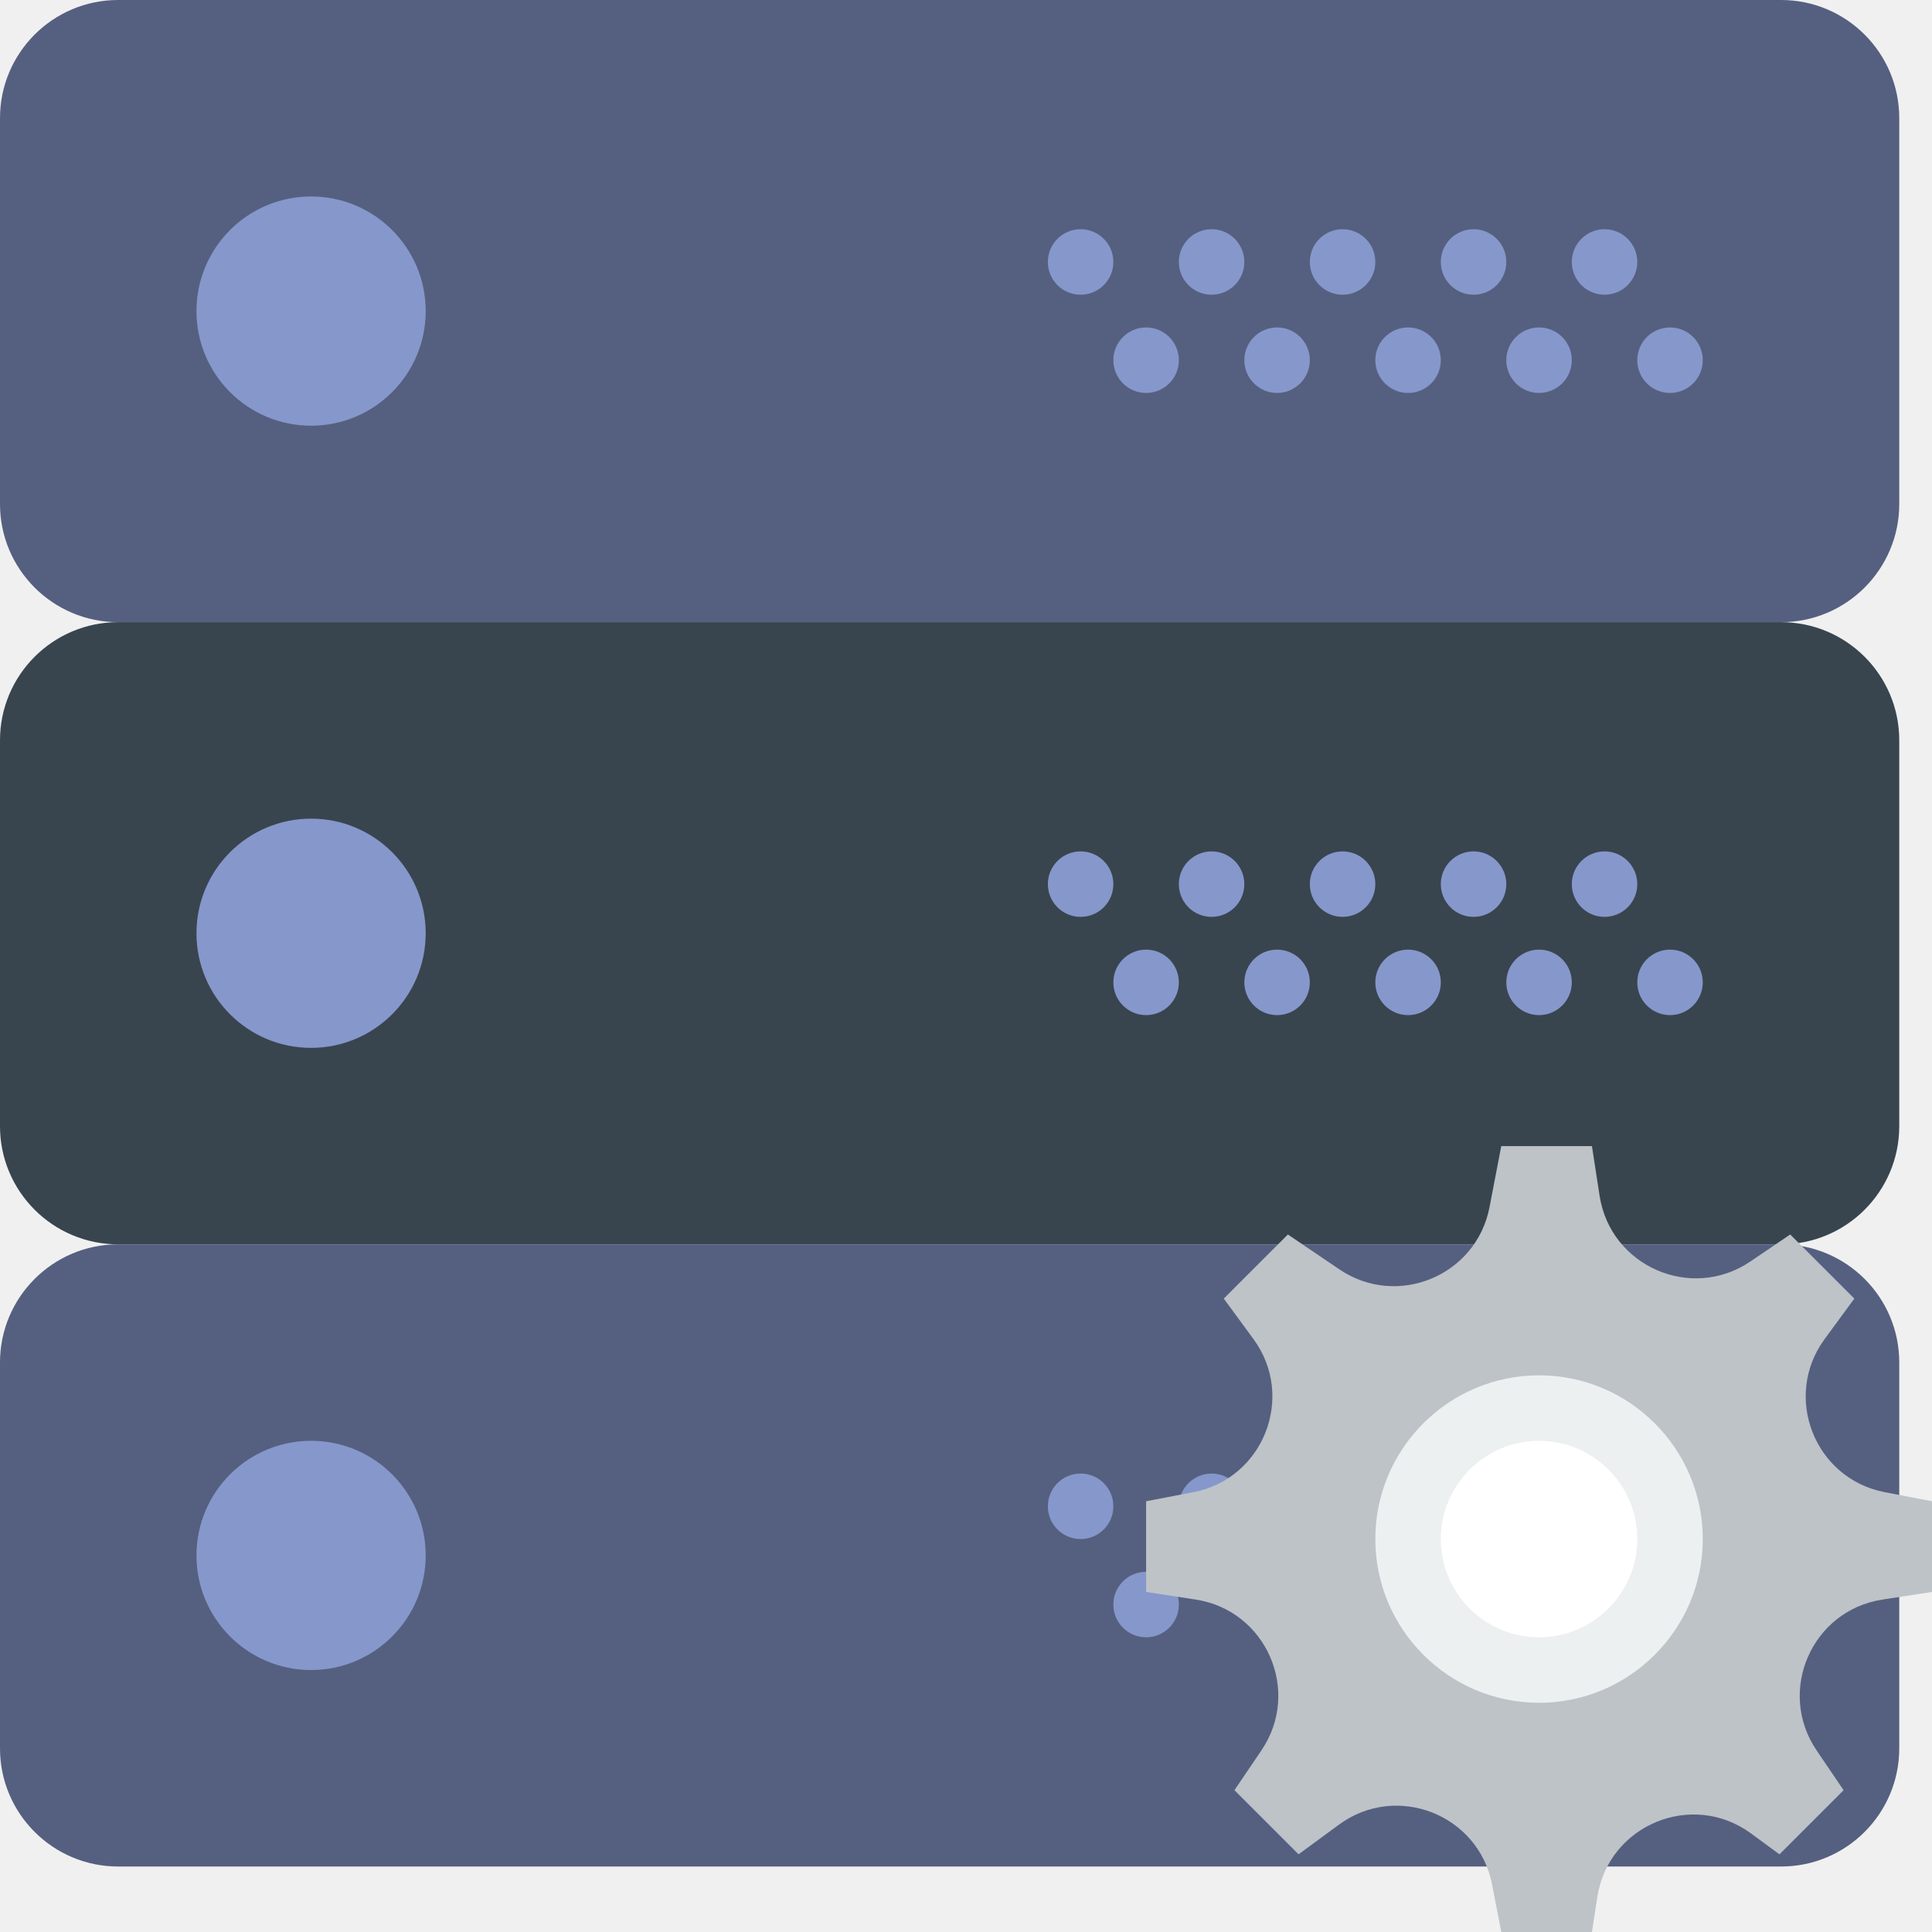
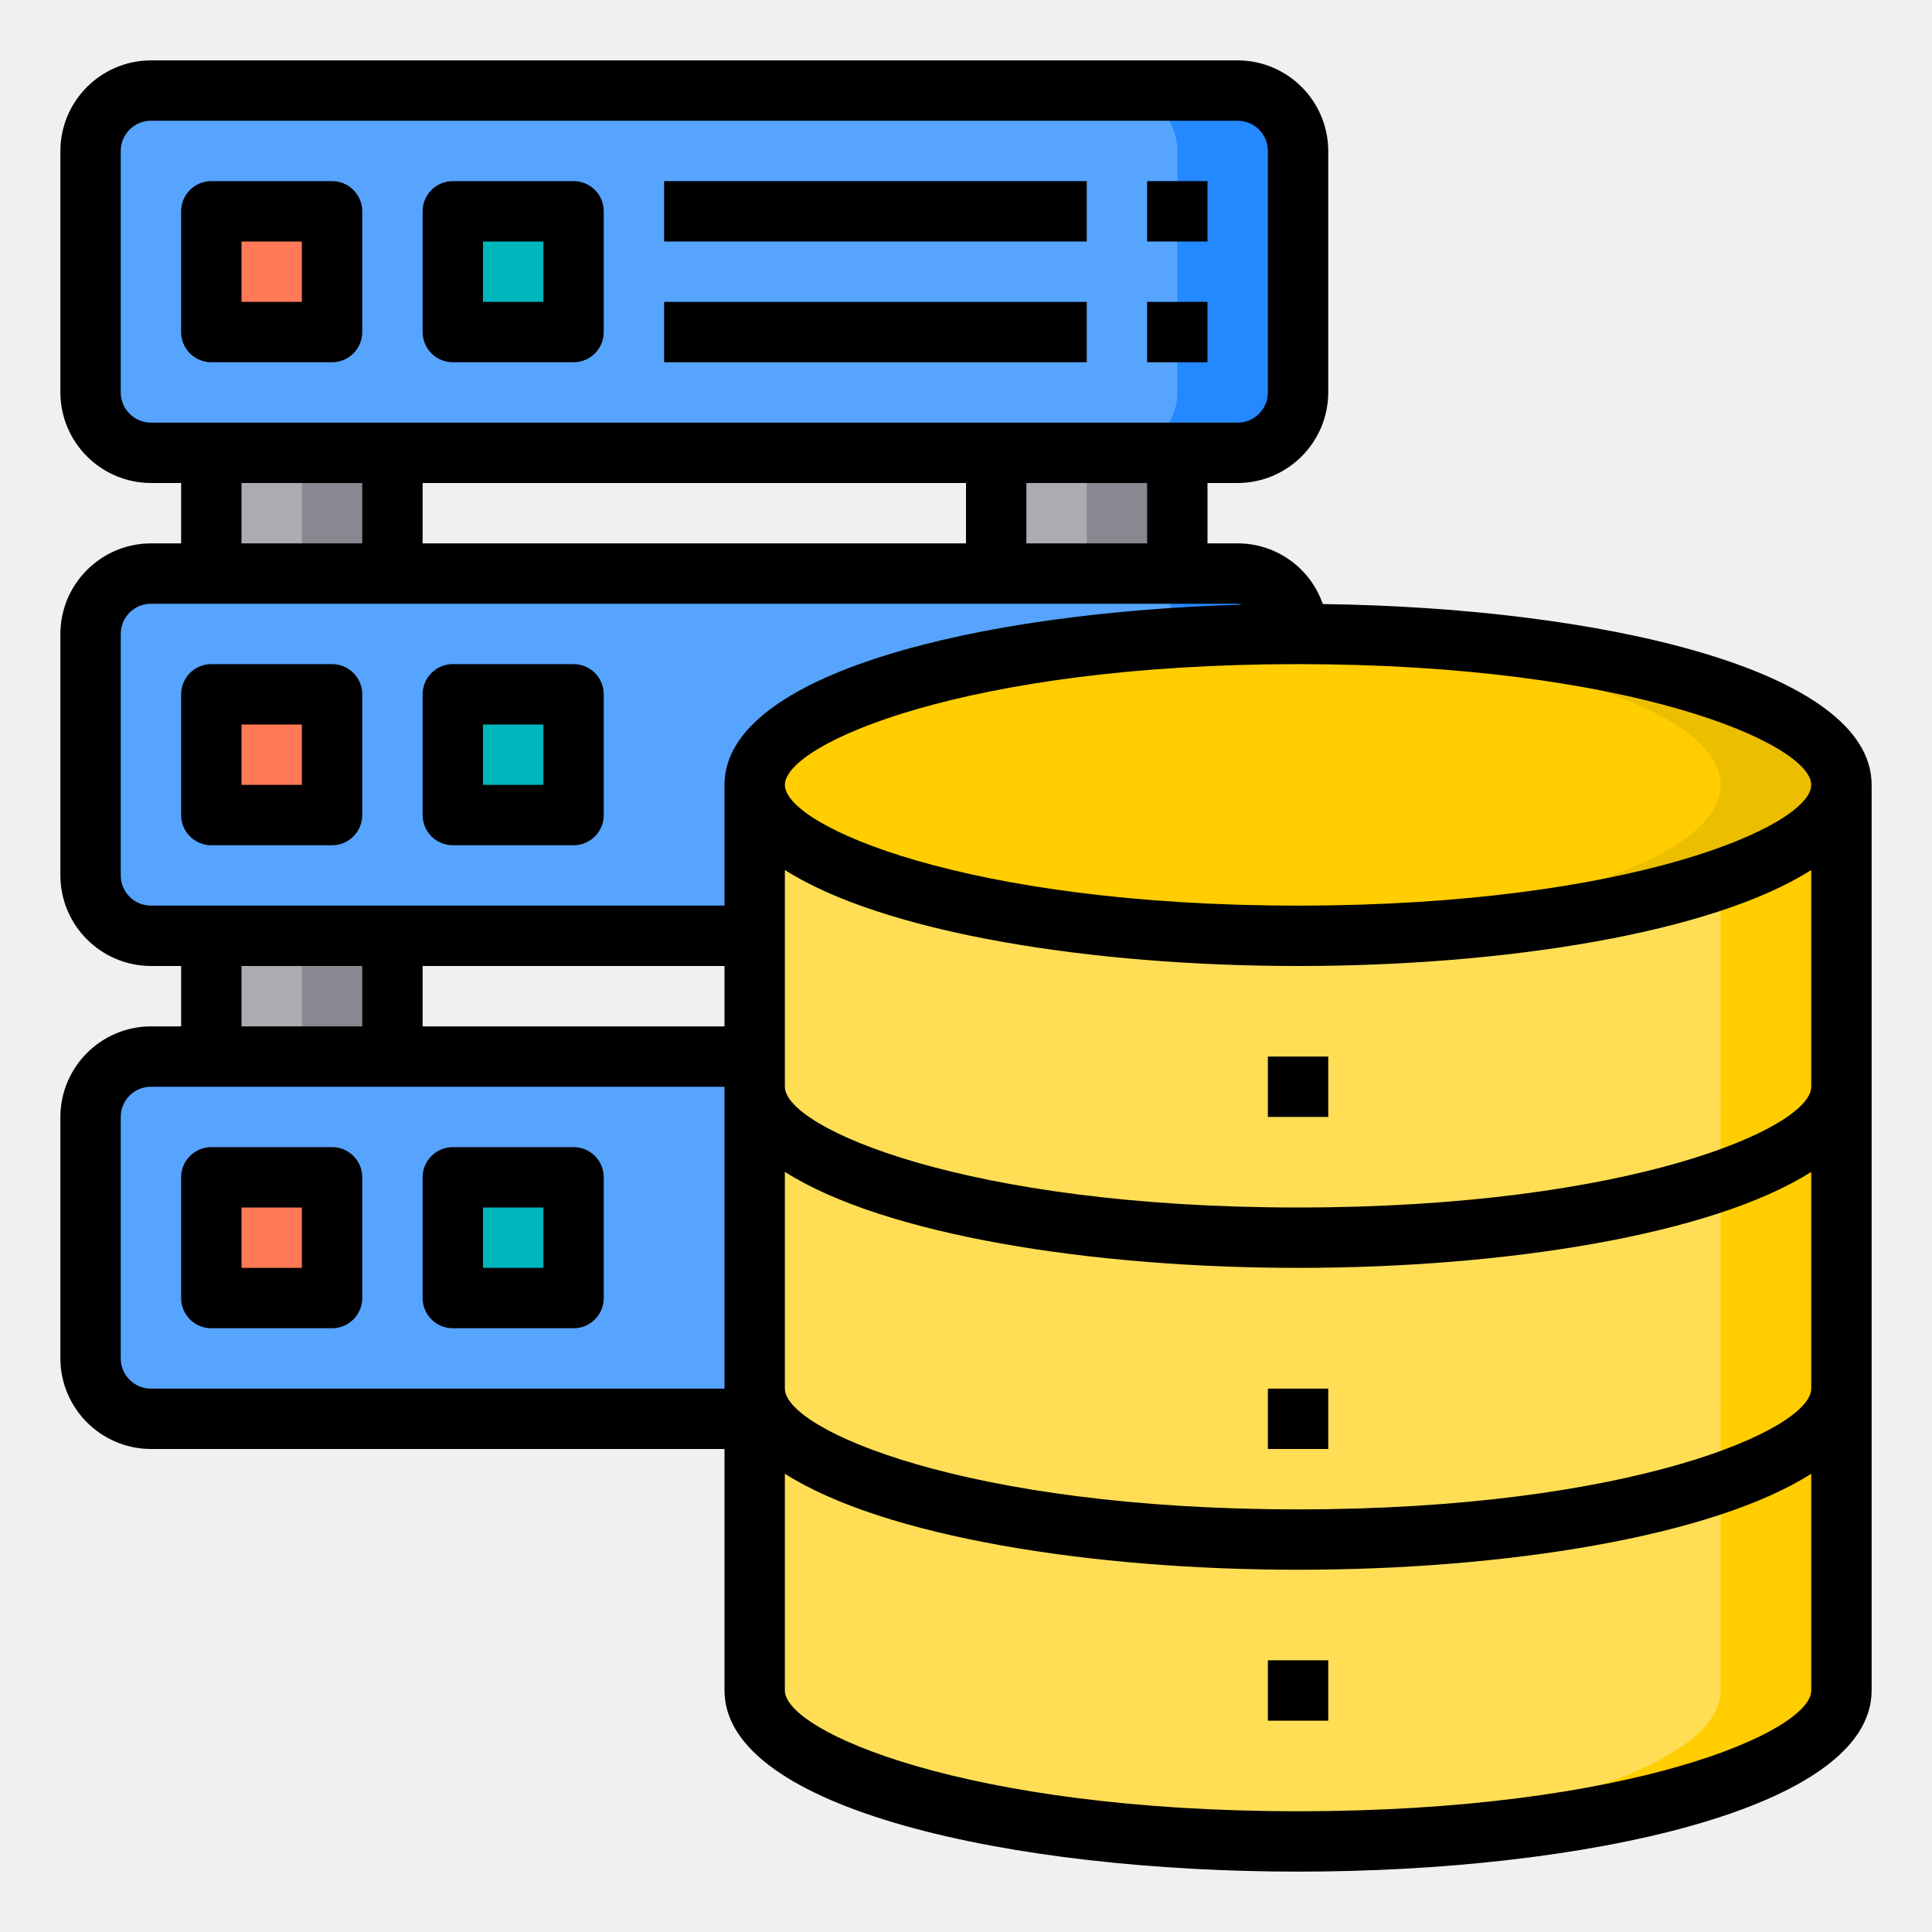
- <svg xmlns="http://www.w3.org/2000/svg" version="1.1" id="Capa_1" x="0px" y="0px" viewBox="0 0 59 59" style="enable-background:new 0 0 59 59;" xml:space="preserve">
-   <g>
-     <g>
-       <path style="fill:#556080;" d="M54.392,19H3.608C1.616,19,0,17.384,0,15.392V3.608C0,1.616,1.616,0,3.608,0h50.783    C56.384,0,58,1.616,58,3.608v11.783C58,17.384,56.384,19,54.392,19z" />
-       <path style="fill:#38454F;" d="M54.392,38H3.608C1.616,38,0,36.384,0,34.392V22.608C0,20.616,1.616,19,3.608,19h50.783    C56.384,19,58,20.616,58,22.608v11.783C58,36.384,56.384,38,54.392,38z" />
-       <path style="fill:#556080;" d="M54.392,57H3.608C1.616,57,0,55.384,0,53.392V41.608C0,39.616,1.616,38,3.608,38h50.783    C56.384,38,58,39.616,58,41.608v11.783C58,55.384,56.384,57,54.392,57z" />
-       <circle style="fill:#8697CB;" cx="9.5" cy="9.5" r="3.5" />
-       <circle style="fill:#8697CB;" cx="49" cy="8" r="1" />
-       <circle style="fill:#8697CB;" cx="45" cy="8" r="1" />
-       <circle style="fill:#8697CB;" cx="51" cy="11" r="1" />
-       <circle style="fill:#8697CB;" cx="47" cy="11" r="1" />
-       <circle style="fill:#8697CB;" cx="41" cy="8" r="1" />
-       <circle style="fill:#8697CB;" cx="43" cy="11" r="1" />
-       <circle style="fill:#8697CB;" cx="37" cy="8" r="1" />
-       <circle style="fill:#8697CB;" cx="39" cy="11" r="1" />
-       <circle style="fill:#8697CB;" cx="33" cy="8" r="1" />
-       <circle style="fill:#8697CB;" cx="35" cy="11" r="1" />
-       <circle style="fill:#8697CB;" cx="9.5" cy="28.5" r="3.5" />
-       <circle style="fill:#8697CB;" cx="49" cy="27" r="1" />
-       <circle style="fill:#8697CB;" cx="45" cy="27" r="1" />
-       <circle style="fill:#8697CB;" cx="51" cy="30" r="1" />
-       <circle style="fill:#8697CB;" cx="47" cy="30" r="1" />
-       <circle style="fill:#8697CB;" cx="41" cy="27" r="1" />
-       <circle style="fill:#8697CB;" cx="43" cy="30" r="1" />
-       <circle style="fill:#8697CB;" cx="37" cy="27" r="1" />
-       <circle style="fill:#8697CB;" cx="39" cy="30" r="1" />
-       <circle style="fill:#8697CB;" cx="33" cy="27" r="1" />
-       <circle style="fill:#8697CB;" cx="35" cy="30" r="1" />
-       <circle style="fill:#8697CB;" cx="9.5" cy="47.5" r="3.5" />
-       <circle style="fill:#8697CB;" cx="49" cy="46" r="1" />
-       <circle style="fill:#8697CB;" cx="45" cy="46" r="1" />
-       <circle style="fill:#8697CB;" cx="51" cy="49" r="1" />
-       <circle style="fill:#8697CB;" cx="47" cy="49" r="1" />
-       <circle style="fill:#8697CB;" cx="41" cy="46" r="1" />
-       <circle style="fill:#8697CB;" cx="43" cy="49" r="1" />
-       <circle style="fill:#8697CB;" cx="37" cy="46" r="1" />
-       <circle style="fill:#8697CB;" cx="39" cy="49" r="1" />
-       <circle style="fill:#8697CB;" cx="33" cy="46" r="1" />
-       <circle style="fill:#8697CB;" cx="35" cy="49" r="1" />
-     </g>
-     <g>
-       <path style="fill:#BDC3C7;" d="M59,45.846l-1.444-0.278c-2.143-0.412-3.125-2.916-1.835-4.675l0.907-1.236l-1.958-1.958    l-1.217,0.825c-1.806,1.224-4.272,0.148-4.604-2.008L48.615,35h-2.769l-0.359,1.865c-0.403,2.096-2.818,3.096-4.585,1.899    l-1.572-1.065l-1.958,1.958l0.907,1.236c1.29,1.76,0.308,4.263-1.835,4.675L35,45.846v2.769l1.515,0.233    c2.157,0.332,3.232,2.797,2.008,4.604l-0.825,1.217l1.958,1.958l1.236-0.907c1.76-1.29,4.263-0.308,4.675,1.835L45.846,59h2.769    l0.164-1.066c0.339-2.204,2.896-3.263,4.694-1.944l0.869,0.638l1.958-1.958l-0.825-1.217c-1.224-1.806-0.148-4.272,2.008-4.604    L59,48.615V45.846z" />
-       <g>
-         <circle style="fill:#FFFFFF;" cx="47" cy="47" r="4" />
-         <path style="fill:#ECF0F1;" d="M47,52c-2.757,0-5-2.243-5-5s2.243-5,5-5s5,2.243,5,5S49.757,52,47,52z M47,44     c-1.654,0-3,1.346-3,3s1.346,3,3,3s3-1.346,3-3S48.654,44,47,44z" />
+ <svg xmlns="http://www.w3.org/2000/svg" height="512" viewBox="0 0 64 64" width="512">
+   <g id="Layer_34" data-name="Layer 34">
+     <g id="database_server" data-name="database server">
+       <rect fill="#57a4ff" height="12" rx="2" width="40" x="3" y="19" />
+       <path d="m43 21v8a2.006 2.006 0 0 1 -2 2h-4a2.006 2.006 0 0 0 2-2v-8a2.006 2.006 0 0 0 -2-2h4a2.006 2.006 0 0 1 2 2z" fill="#2488ff" />
+       <path d="m33 31h6v4h-6z" fill="#acabb1" />
+       <path d="m33 15h6v4h-6z" fill="#acabb1" />
+       <path d="m36 15h3v4h-3z" fill="#898890" />
+       <path d="m36 31h3v4h-3z" fill="#898890" />
+       <rect fill="#57a4ff" height="12" rx="2" width="40" x="3" y="35" />
+       <path d="m43 37v8a2.006 2.006 0 0 1 -2 2h-4a2.006 2.006 0 0 0 2-2v-8a2.006 2.006 0 0 0 -2-2h4a2.006 2.006 0 0 1 2 2z" fill="#2488ff" />
+       <path d="m15 39h4v4h-4z" fill="#00b6bd" />
+       <path d="m15 23h4v4h-4z" fill="#00b6bd" />
+       <rect fill="#57a4ff" height="12" rx="2" width="40" x="3" y="3" />
+       <path d="m43 5v8a2.006 2.006 0 0 1 -2 2h-4a2.006 2.006 0 0 0 2-2v-8a2.006 2.006 0 0 0 -2-2h4a2.006 2.006 0 0 1 2 2z" fill="#2488ff" />
+       <path d="m15 7h4v4h-4z" fill="#00b6bd" />
+       <path d="m7 31h6v4h-6z" fill="#acabb1" />
+       <path d="m7 15h6v4h-6z" fill="#acabb1" />
+       <path d="m10 15h3v4h-3z" fill="#898890" />
+       <path d="m10 31h3v4h-3z" fill="#898890" />
+       <path d="m7 39h4v4h-4z" fill="#ff7956" />
+       <path d="m7 23h4v4h-4z" fill="#ff7956" />
+       <path d="m7 7h4v4h-4z" fill="#ff7956" />
+       <path d="m61 46v10c0 2.76-8.06 5-18 5s-18-2.24-18-5v-10c0 2.76 8.06 5 18 5s18-2.24 18-5z" fill="#ffde55" />
+       <path d="m61 36v10c0 2.76-8.06 5-18 5s-18-2.24-18-5v-10c0 2.76 8.06 5 18 5s18-2.24 18-5z" fill="#ffde55" />
+       <path d="m61 26v10c0 2.76-8.06 5-18 5s-18-2.24-18-5v-10c0 2.76 8.06 5 18 5s18-2.24 18-5z" fill="#ffde55" />
+       <g fill="#ffcd00">
+         <ellipse cx="43" cy="26" rx="18" ry="5" />
+         <path d="m61 46v10c0 2.76-8.06 5-18 5-.68 0-1.34-.01-2-.04 9-.27 16-2.39 16-4.96v-6.86c2.5-.86 4-1.95 4-3.14z" />
+         <path d="m61 36v10c0 1.19-1.5 2.28-4 3.14a46.109 46.109 0 0 1 -14 1.86c-.68 0-1.34-.01-2-.04 9-.27 16-2.39 16-4.96v-6.86c2.5-.86 4-1.95 4-3.14z" />
+         <path d="m61 26v10c0 1.19-1.5 2.28-4 3.14a46.109 46.109 0 0 1 -14 1.86c-.68 0-1.34-.01-2-.04 9-.27 16-2.39 16-4.96v-6.86c2.5-.86 4-1.95 4-3.14z" />
      </g>
+       <path d="m61 26c0 1.19-1.5 2.28-4 3.14a46.109 46.109 0 0 1 -14 1.86c-.68 0-1.34-.01-2-.04 9-.27 16-2.39 16-4.96s-7-4.69-16-4.96c.66-.03 1.32-.04 2-.04 9.94 0 18 2.24 18 5z" fill="#ebbf00" />
+       <path d="m57 46v3.14a46.109 46.109 0 0 1 -14 1.86c-.68 0-1.34-.01-2-.04 9-.27 16-2.39 16-4.96z" fill="#ffde55" />
+       <path d="m57 36v3.14a46.109 46.109 0 0 1 -14 1.86c-.68 0-1.34-.01-2-.04 9-.27 16-2.39 16-4.96z" fill="#ffde55" />
+       <path d="m43.82 20.01a2.986 2.986 0 0 0 -2.82-2.01h-1v-2h1a3.009 3.009 0 0 0 3-3v-8a3.009 3.009 0 0 0 -3-3h-36a3.009 3.009 0 0 0 -3 3v8a3.009 3.009 0 0 0 3 3h1v2h-1a3.009 3.009 0 0 0 -3 3v8a3.009 3.009 0 0 0 3 3h1v2h-1a3.009 3.009 0 0 0 -3 3v8a3.009 3.009 0 0 0 3 3h19v8c0 3.94 9.56 6 19 6s19-2.06 19-6v-30c0-3.83-9.01-5.87-18.18-5.99zm-38.82-6.01a1 1 0 0 1 -1-1v-8a1 1 0 0 1 1-1h36a1 1 0 0 1 1 1v8a1 1 0 0 1 -1 1zm33 2v2h-4v-2zm-6 0v2h-18v-2zm-20 0v2h-4v-2zm12 30h-19a1 1 0 0 1 -1-1v-8a1 1 0 0 1 1-1h19zm-16-12v-2h4v2zm16 0h-10v-2h10zm0-8v4h-19a1 1 0 0 1 -1-1v-8a1 1 0 0 1 1-1h36a.7.7 0 0 1 .14.03c-8.8.25-17.14 2.29-17.14 5.97zm36 30c0 1.36-6 4-17 4s-17-2.64-17-4v-7.18c3.29 2.09 10.16 3.18 17 3.18s13.71-1.09 17-3.18zm0-10c0 1.36-6 4-17 4s-17-2.64-17-4v-7.18c3.29 2.09 10.16 3.18 17 3.18s13.71-1.09 17-3.18zm0-10c0 1.36-6 4-17 4s-17-2.64-17-4v-7.18c3.29 2.09 10.16 3.18 17 3.18s13.71-1.09 17-3.18zm-17-6c-11 0-17-2.64-17-4s6-4 17-4 17 2.64 17 4-6 4-17 4z" />
+       <path d="m42 35h2v2h-2z" />
+       <path d="m42 46h2v2h-2z" />
+       <path d="m42 55h2v2h-2z" />
+       <path d="m11 22h-4a1 1 0 0 0 -1 1v4a1 1 0 0 0 1 1h4a1 1 0 0 0 1-1v-4a1 1 0 0 0 -1-1zm-1 4h-2v-2h2z" />
+       <path d="m19 22h-4a1 1 0 0 0 -1 1v4a1 1 0 0 0 1 1h4a1 1 0 0 0 1-1v-4a1 1 0 0 0 -1-1zm-1 4h-2v-2h2z" />
+       <path d="m11 6h-4a1 1 0 0 0 -1 1v4a1 1 0 0 0 1 1h4a1 1 0 0 0 1-1v-4a1 1 0 0 0 -1-1zm-1 4h-2v-2h2z" />
+       <path d="m19 6h-4a1 1 0 0 0 -1 1v4a1 1 0 0 0 1 1h4a1 1 0 0 0 1-1v-4a1 1 0 0 0 -1-1zm-1 4h-2v-2h2z" />
+       <path d="m22 6h14v2h-14z" />
+       <path d="m38 6h2v2h-2z" />
+       <path d="m22 10h14v2h-14z" />
+       <path d="m38 10h2v2h-2z" />
+       <path d="m11 38h-4a1 1 0 0 0 -1 1v4a1 1 0 0 0 1 1h4a1 1 0 0 0 1-1v-4a1 1 0 0 0 -1-1zm-1 4h-2v-2h2z" />
+       <path d="m19 38h-4a1 1 0 0 0 -1 1v4a1 1 0 0 0 1 1h4a1 1 0 0 0 1-1v-4a1 1 0 0 0 -1-1zm-1 4h-2v-2h2z" />
    </g>
  </g>
-   <g>
- </g>
-   <g>
- </g>
-   <g>
- </g>
-   <g>
- </g>
-   <g>
- </g>
-   <g>
- </g>
-   <g>
- </g>
-   <g>
- </g>
-   <g>
- </g>
-   <g>
- </g>
-   <g>
- </g>
-   <g>
- </g>
-   <g>
- </g>
-   <g>
- </g>
-   <g>
- </g>
</svg>
